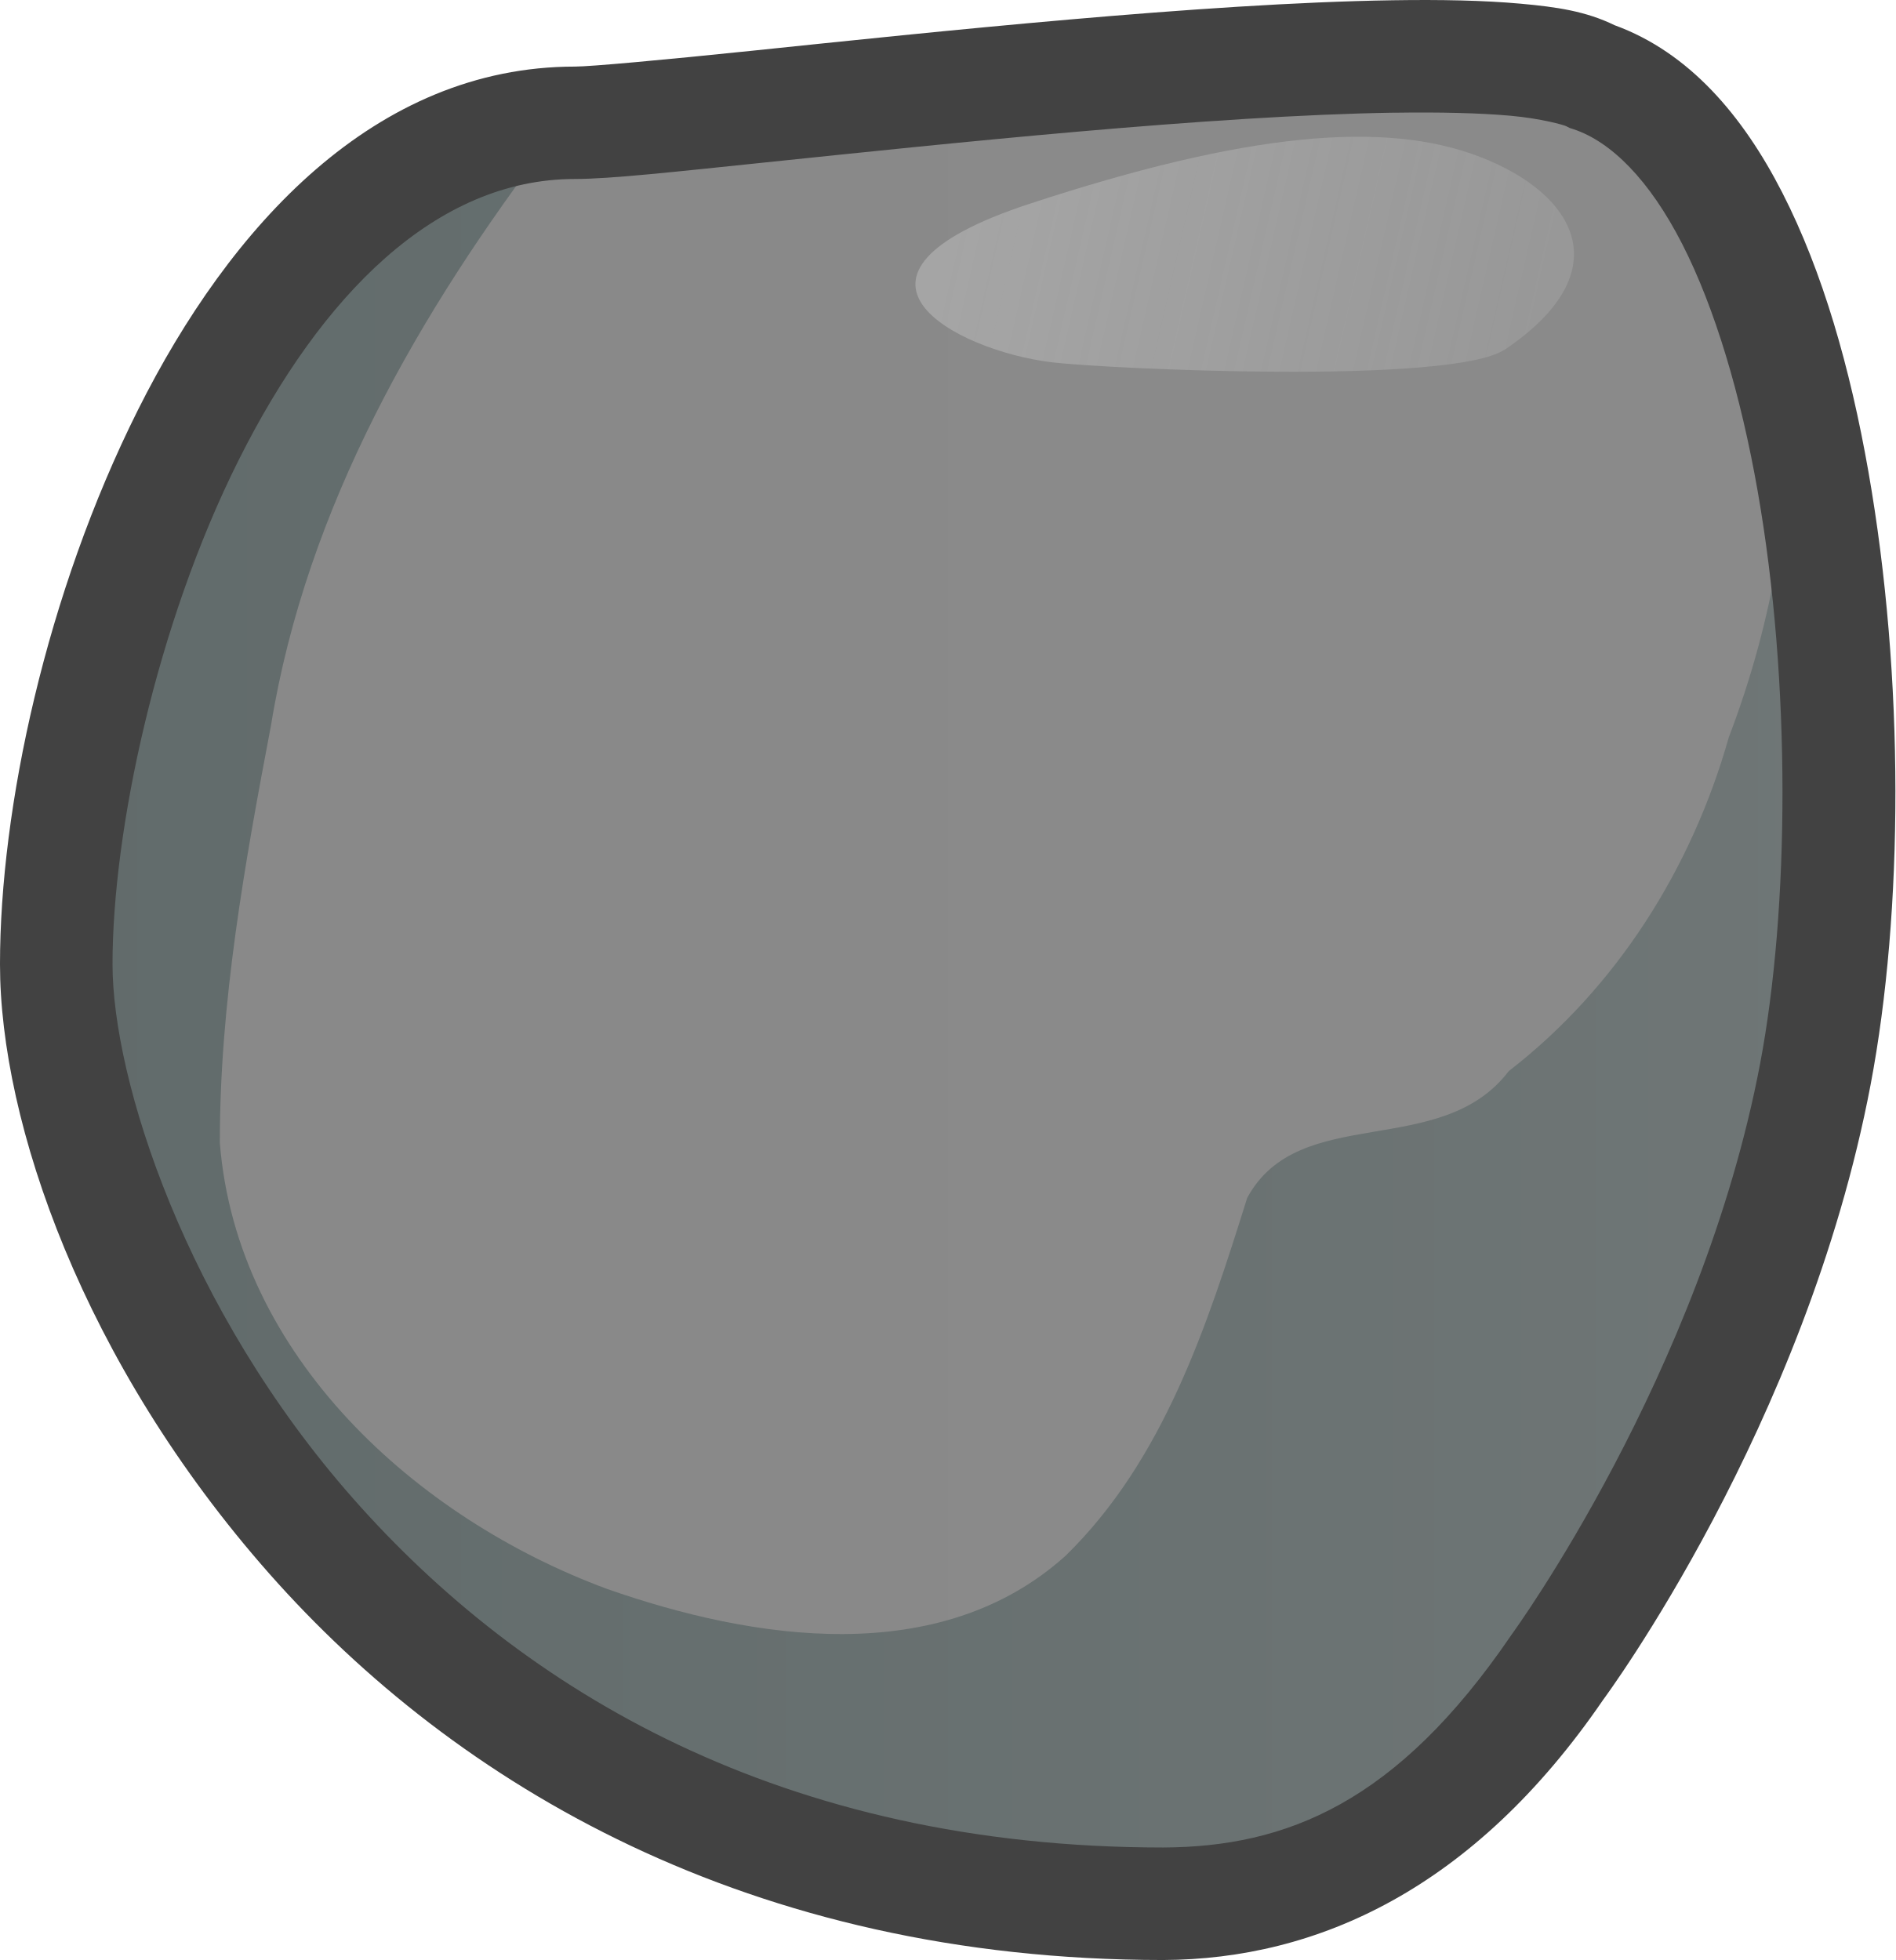
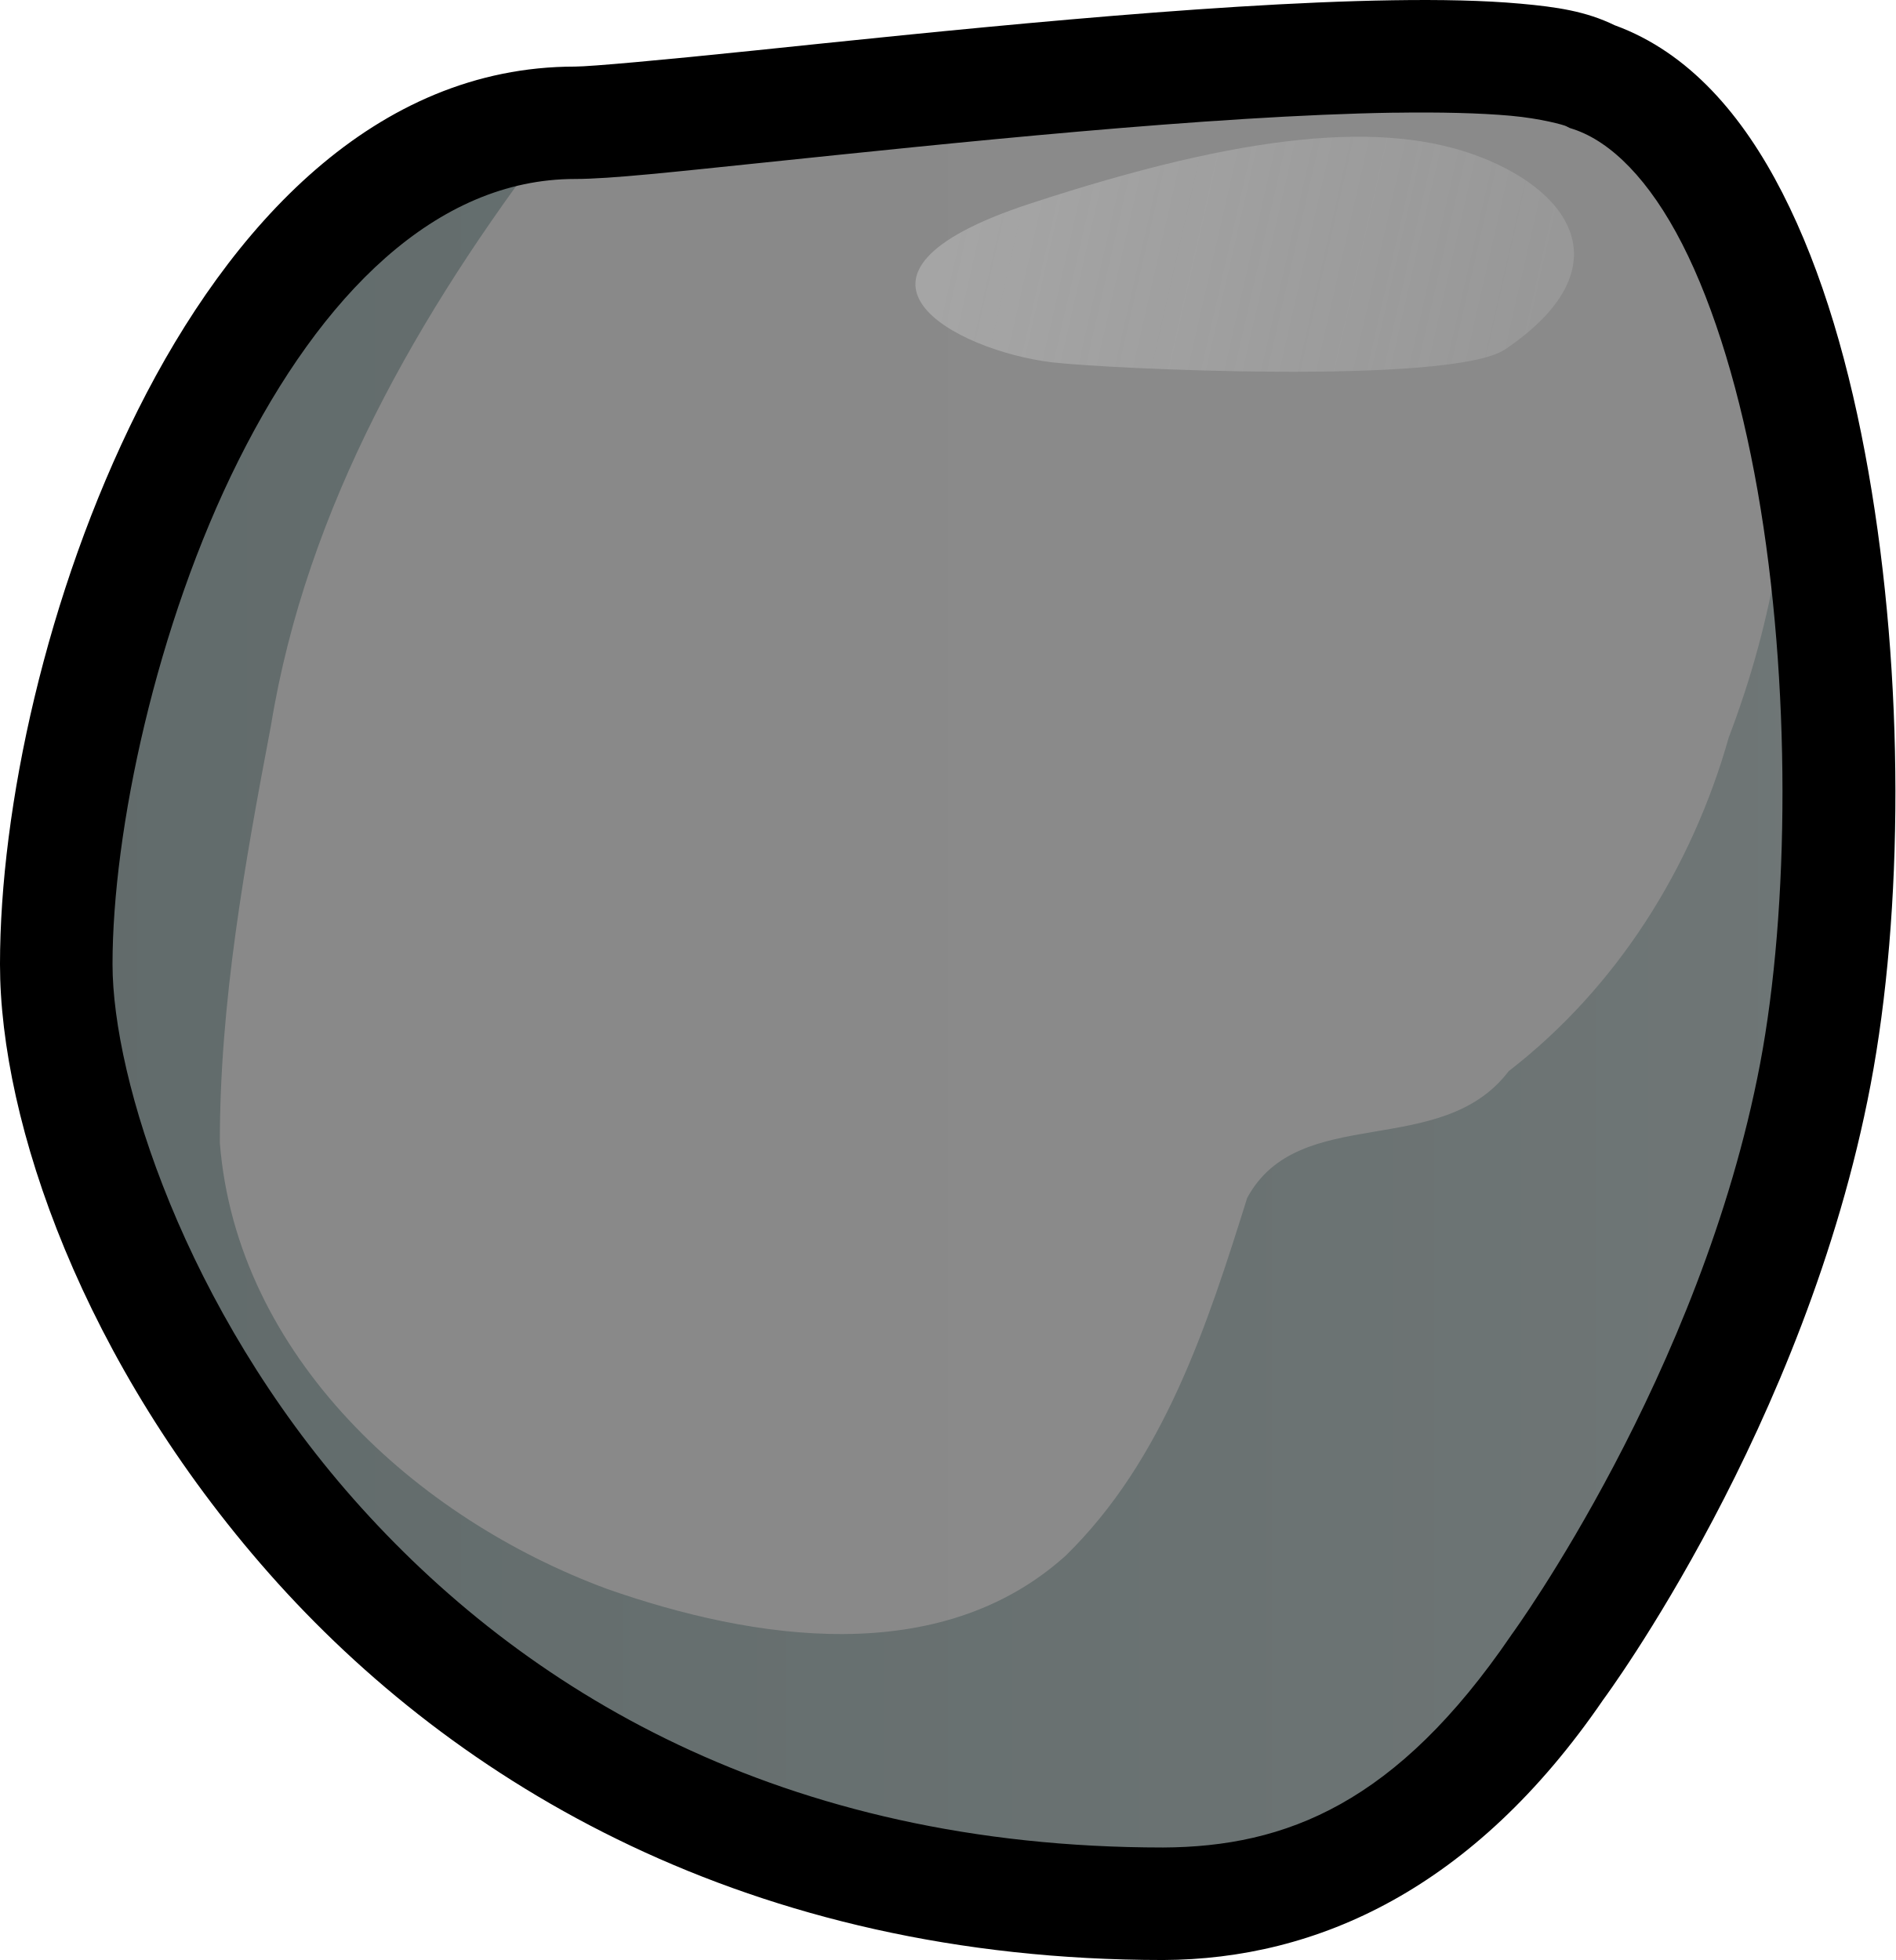
<svg xmlns="http://www.w3.org/2000/svg" xmlns:xlink="http://www.w3.org/1999/xlink" width="19.341mm" height="20.003mm" viewBox="0 0 19.341 20.003" version="1.1" id="svg5" xml:space="preserve">
  <defs id="defs2">
    <linearGradient x1="204.989" y1="178.645" x2="275.011" y2="178.645" gradientUnits="userSpaceOnUse" id="color-2">
      <stop offset="0" stop-color="#666666" id="stop3" style="stop-color:#353a3a;stop-opacity:1;" />
      <stop offset="1" stop-color="#666666" id="stop4" style="stop-color:#4a4f4f;stop-opacity:1;" />
    </linearGradient>
    <linearGradient x1="240.266" y1="148.08" x2="262.532" y2="153.164" gradientUnits="userSpaceOnUse" id="color-3">
      <stop offset="0" stop-color="#e6e6e6" id="stop5" style="stop-color:#e6e6e6;stop-opacity:0.295;" />
      <stop offset="1" stop-color="#e6e6e6" stop-opacity="0" id="stop6" style="stop-color:#e6e6e6;stop-opacity:0.154;" />
    </linearGradient>
    <linearGradient x1="204.989" y1="178.645" x2="275.011" y2="178.645" gradientUnits="userSpaceOnUse" id="linearGradient33">
      <stop offset="0" stop-color="#666666" id="stop30" style="stop-color:#616b6b;stop-opacity:1;" />
      <stop offset="1" stop-color="#666666" id="stop31" style="stop-color:#6f7676;stop-opacity:1;" />
    </linearGradient>
    <linearGradient x1="246.261" y1="140.441" x2="246.261" y2="210.475" gradientUnits="userSpaceOnUse" id="color-1">
      <stop offset="0" stop-color="#3e3e3e" id="stop1" />
      <stop offset="1" stop-color="#1a1a1a" id="stop2" />
    </linearGradient>
    <linearGradient x1="251.67" y1="144.206" x2="251.67" y2="153.439" gradientUnits="userSpaceOnUse" id="color-4">
      <stop offset="0" stop-color="#e6e6e6" id="stop7" style="stop-color:#e6e6e6;stop-opacity:0;" />
      <stop offset="1" stop-color="#e6e6e6" stop-opacity="0" id="stop8" style="stop-color:#e6e6e6;stop-opacity:0;" />
    </linearGradient>
    <linearGradient id="linearGradient18">
      <stop style="stop-color:#898989;stop-opacity:1;" offset="0" id="stop18" />
      <stop style="stop-color:#8a8a8a;stop-opacity:1;" offset="1" id="stop19" />
    </linearGradient>
    <linearGradient xlink:href="#linearGradient18" id="linearGradient19" x1="204.989" y1="177.333" x2="275.011" y2="177.333" gradientUnits="userSpaceOnUse" />
  </defs>
  <g id="layer1" transform="matrix(0.7714286,0,0,0.7714286,-18.2364,-14.46323)">
    <g stroke="none" stroke-width="0" stroke-miterlimit="10" id="g15" style="stroke:#2a2a2a;stroke-opacity:1" transform="matrix(0.3367579,0,0,0.3367579,-44.64775,-28.00483)">
      <path style="baseline-shift:baseline;display:inline;overflow:visible;opacity:1;fill:url(#linearGradient19);stroke:none;stroke-width:4.419;stroke-dasharray:none;stroke-opacity:1;enable-background:accumulate;stop-color:#000000;stop-opacity:1" d="m 248.463,213.623 c -31.234,-0.004 -43.474,-26.176 -43.474,-36.906 0,-11.366 7.035,-33.059 20.376,-33.059 3.996,0 34.971,-4.332 39.92,-1.843 9.047,3.017 11.24,26.366 8.8,39.216 -2.44,12.849 -10.131,23.299 -10.131,23.299 -4.79,7.022 -10.035,9.27 -15.491,9.293 z" id="path10" />
      <path d="m 248.463,213.623 c -15.426,0.425 -30.947,-7.846 -38.514,-21.425 -4.238,-6.877 -6.099,-15.343 -4.104,-23.267 1.615,-8.307 4.975,-16.8 11.558,-22.405 1.618,-1.429 6.686,-3.714 7.061,-2.283 -5.208,6.833 -9.642,14.505 -11.042,23.096 -1.026,5.403 -2.016,10.898 -2.007,16.403 0.67,8.368 7.717,14.741 15.204,17.511 5.748,2.016 13.075,3.151 18.019,-1.305 3.856,-3.768 5.563,-9.054 7.13,-14.056 2.041,-3.763 7.606,-1.471 10.273,-4.979 4.247,-3.286 7.187,-7.969 8.643,-13.112 1.769,-4.633 2.609,-9.563 2.324,-14.525 3.768,15.043 2.524,31.735 -5.488,45.237 -3.631,8.641 -8.968,15.321 -19.057,15.11 z" fill="url(#color-2)" id="path11" style="fill:url(#linearGradient33);stroke:none;stroke-width:2.2;stroke-dasharray:none;stroke-opacity:1" />
      <path d="m 243.208,146.844 c 8.567,-2.818 13.979,-3.283 17.7,-1.849 3.721,1.433 5.563,4.468 0.998,7.56 -2.106,1.426 -15.8,0.757 -17.813,0.512 -3.736,-0.454 -9.452,-3.405 -0.885,-6.223 z" fill="url(#color-3)" id="path14" style="fill:url(#color-3);stroke:#2a2a2a;stroke-opacity:1" />
-       <path style="baseline-shift:baseline;display:inline;overflow:visible;opacity:1;vector-effect:none;fill:#424242;fill-opacity:1;stroke:none;stroke-opacity:1;enable-background:accumulate;stop-color:#000000;stop-opacity:1" d="m 257.488,138.844 c -3.759,0.058 -8.256,0.37 -12.713,0.758 -4.457,0.388 -8.872,0.854 -12.412,1.221 -3.54,0.367 -6.398,0.627 -6.998,0.627 -7.868,0 -13.556,6.276 -17.166,13.486 -3.61,7.21 -5.42,15.642 -5.42,21.781 0,6.205 3.26,15.652 10.578,23.938 7.318,8.285 18.871,15.176 35.105,15.178 h 0.004 0.006 c 6.047,-0.026 12.195,-2.793 17.279,-10.225 0.035,-0.048 7.952,-10.724 10.504,-24.164 1.288,-6.785 1.339,-15.972 -0.088,-24.09 -0.713,-4.059 -1.791,-7.843 -3.381,-10.951 -1.55,-3.029 -3.66,-5.512 -6.586,-6.578 -1.125,-0.549 -2.269,-0.718 -3.691,-0.846 -1.451,-0.131 -3.142,-0.164 -5.021,-0.135 z m 0.066,4.418 c 1.783,-0.027 3.353,0.011 4.559,0.119 1.206,0.109 2.089,0.363 2.18,0.408 l 0.141,0.072 0.152,0.049 c 1.476,0.492 2.977,1.984 4.266,4.504 1.289,2.52 2.304,5.943 2.965,9.705 1.322,7.523 1.249,16.435 0.098,22.5 -2.322,12.229 -9.74,22.4 -9.74,22.4 l -0.023,0.031 -0.021,0.033 c -4.488,6.579 -8.814,8.307 -13.666,8.33 -15,-0.002 -25.184,-6.201 -31.795,-13.686 -6.611,-7.485 -9.471,-16.487 -9.471,-21.012 0,-5.227 1.71,-13.325 4.953,-19.803 3.243,-6.478 7.742,-11.047 13.215,-11.047 1.398,0 3.909,-0.281 7.455,-0.648 3.546,-0.368 7.933,-0.831 12.338,-1.215 4.404,-0.384 8.831,-0.688 12.396,-0.742 z" id="path5" />
+       <path style="baseline-shift:baseline;display:inline;overflow:visible;opacity:1;vector-effect:none;fill:#000000;fill-opacity:1;stroke:none;stroke-opacity:1;enable-background:accumulate;stop-color:#000000;stop-opacity:1" d="m 257.488,138.844 c -3.759,0.058 -8.256,0.37 -12.713,0.758 -4.457,0.388 -8.872,0.854 -12.412,1.221 -3.54,0.367 -6.398,0.627 -6.998,0.627 -7.868,0 -13.556,6.276 -17.166,13.486 -3.61,7.21 -5.42,15.642 -5.42,21.781 0,6.205 3.26,15.652 10.578,23.938 7.318,8.285 18.871,15.176 35.105,15.178 h 0.004 0.006 c 6.047,-0.026 12.195,-2.793 17.279,-10.225 0.035,-0.048 7.952,-10.724 10.504,-24.164 1.288,-6.785 1.339,-15.972 -0.088,-24.09 -0.713,-4.059 -1.791,-7.843 -3.381,-10.951 -1.55,-3.029 -3.66,-5.512 -6.586,-6.578 -1.125,-0.549 -2.269,-0.718 -3.691,-0.846 -1.451,-0.131 -3.142,-0.164 -5.021,-0.135 z m 0.066,4.418 c 1.783,-0.027 3.353,0.011 4.559,0.119 1.206,0.109 2.089,0.363 2.18,0.408 l 0.141,0.072 0.152,0.049 c 1.476,0.492 2.977,1.984 4.266,4.504 1.289,2.52 2.304,5.943 2.965,9.705 1.322,7.523 1.249,16.435 0.098,22.5 -2.322,12.229 -9.74,22.4 -9.74,22.4 l -0.023,0.031 -0.021,0.033 c -4.488,6.579 -8.814,8.307 -13.666,8.33 -15,-0.002 -25.184,-6.201 -31.795,-13.686 -6.611,-7.485 -9.471,-16.487 -9.471,-21.012 0,-5.227 1.71,-13.325 4.953,-19.803 3.243,-6.478 7.742,-11.047 13.215,-11.047 1.398,0 3.909,-0.281 7.455,-0.648 3.546,-0.368 7.933,-0.831 12.338,-1.215 4.404,-0.384 8.831,-0.688 12.396,-0.742 z" id="path5" />
    </g>
  </g>
</svg>
